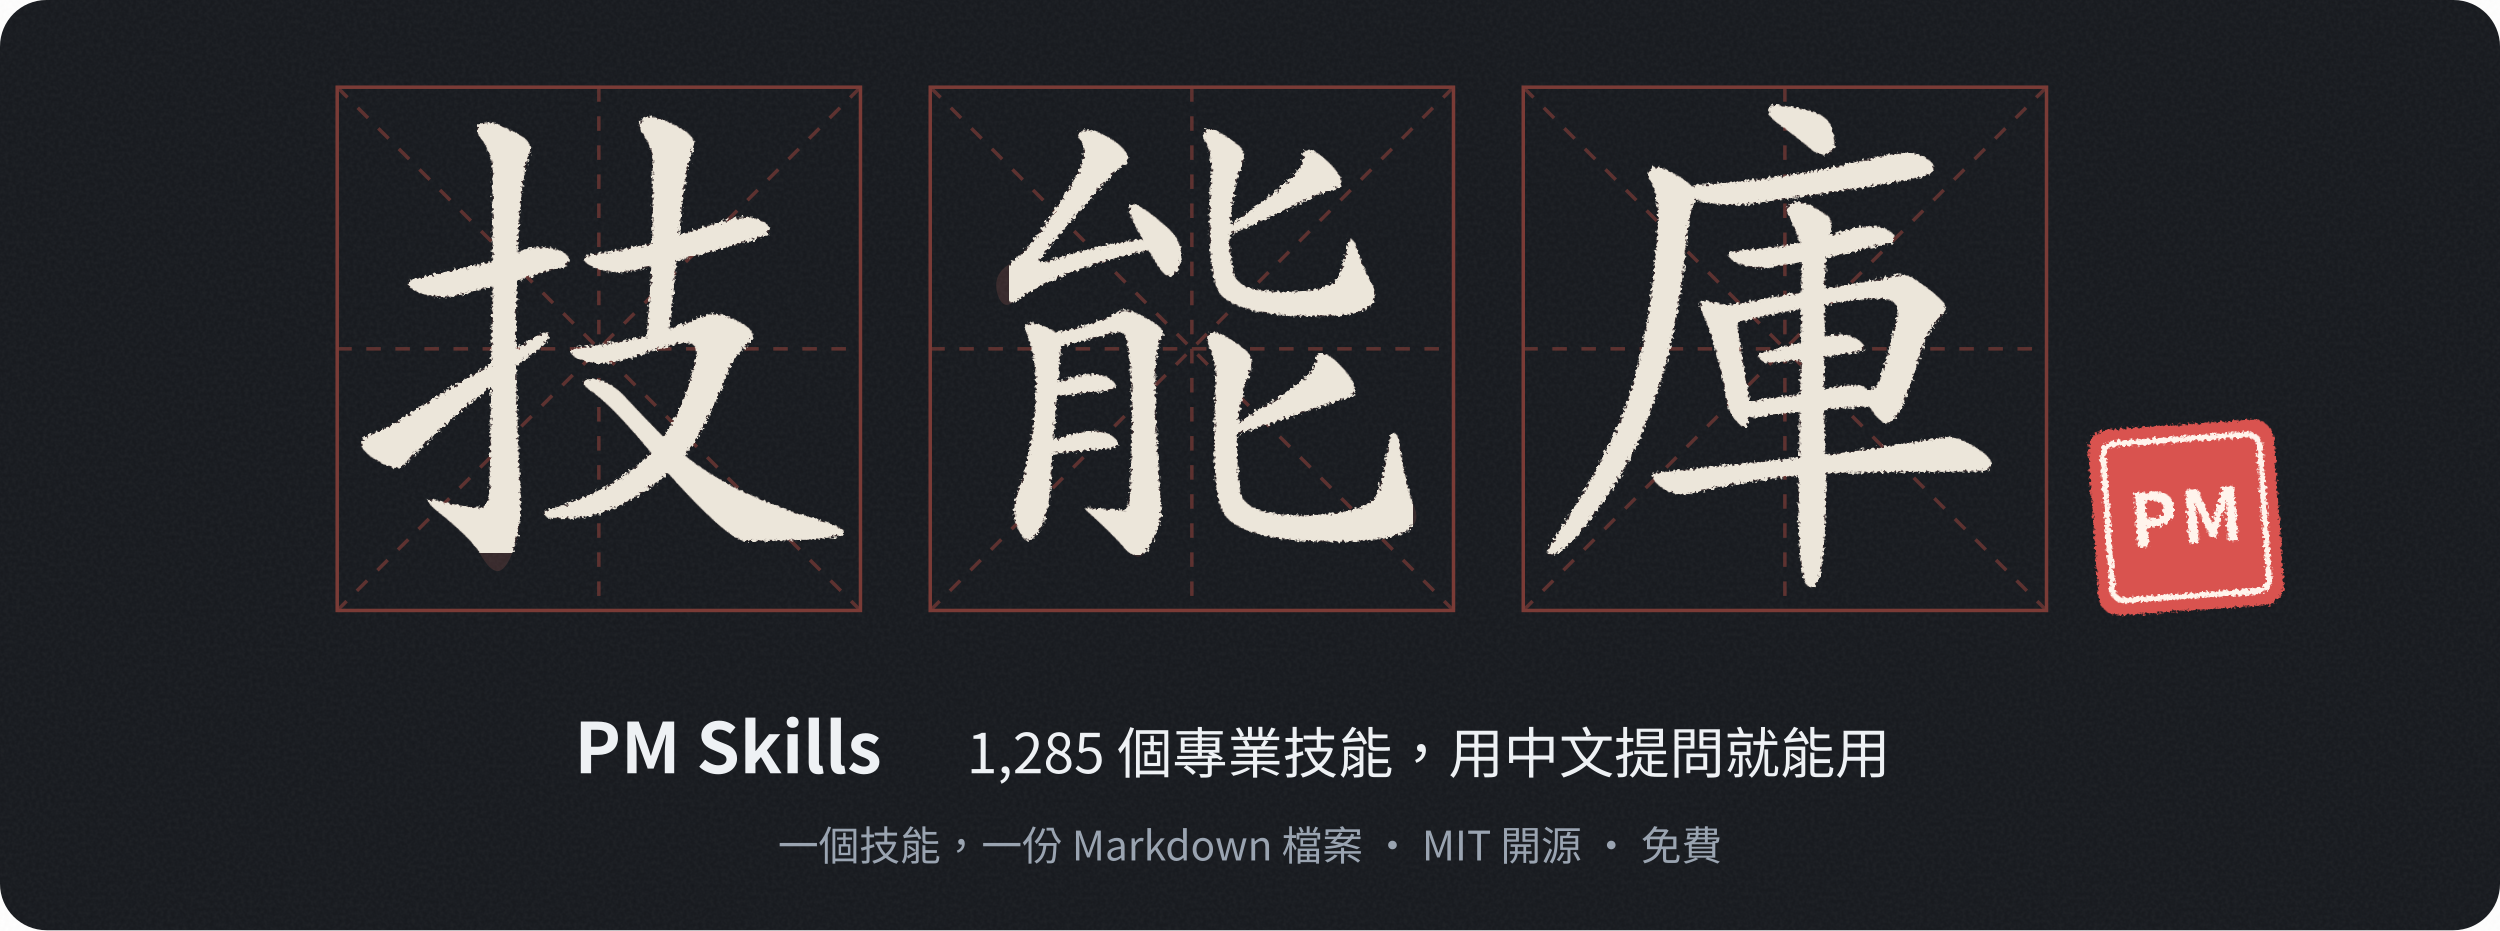
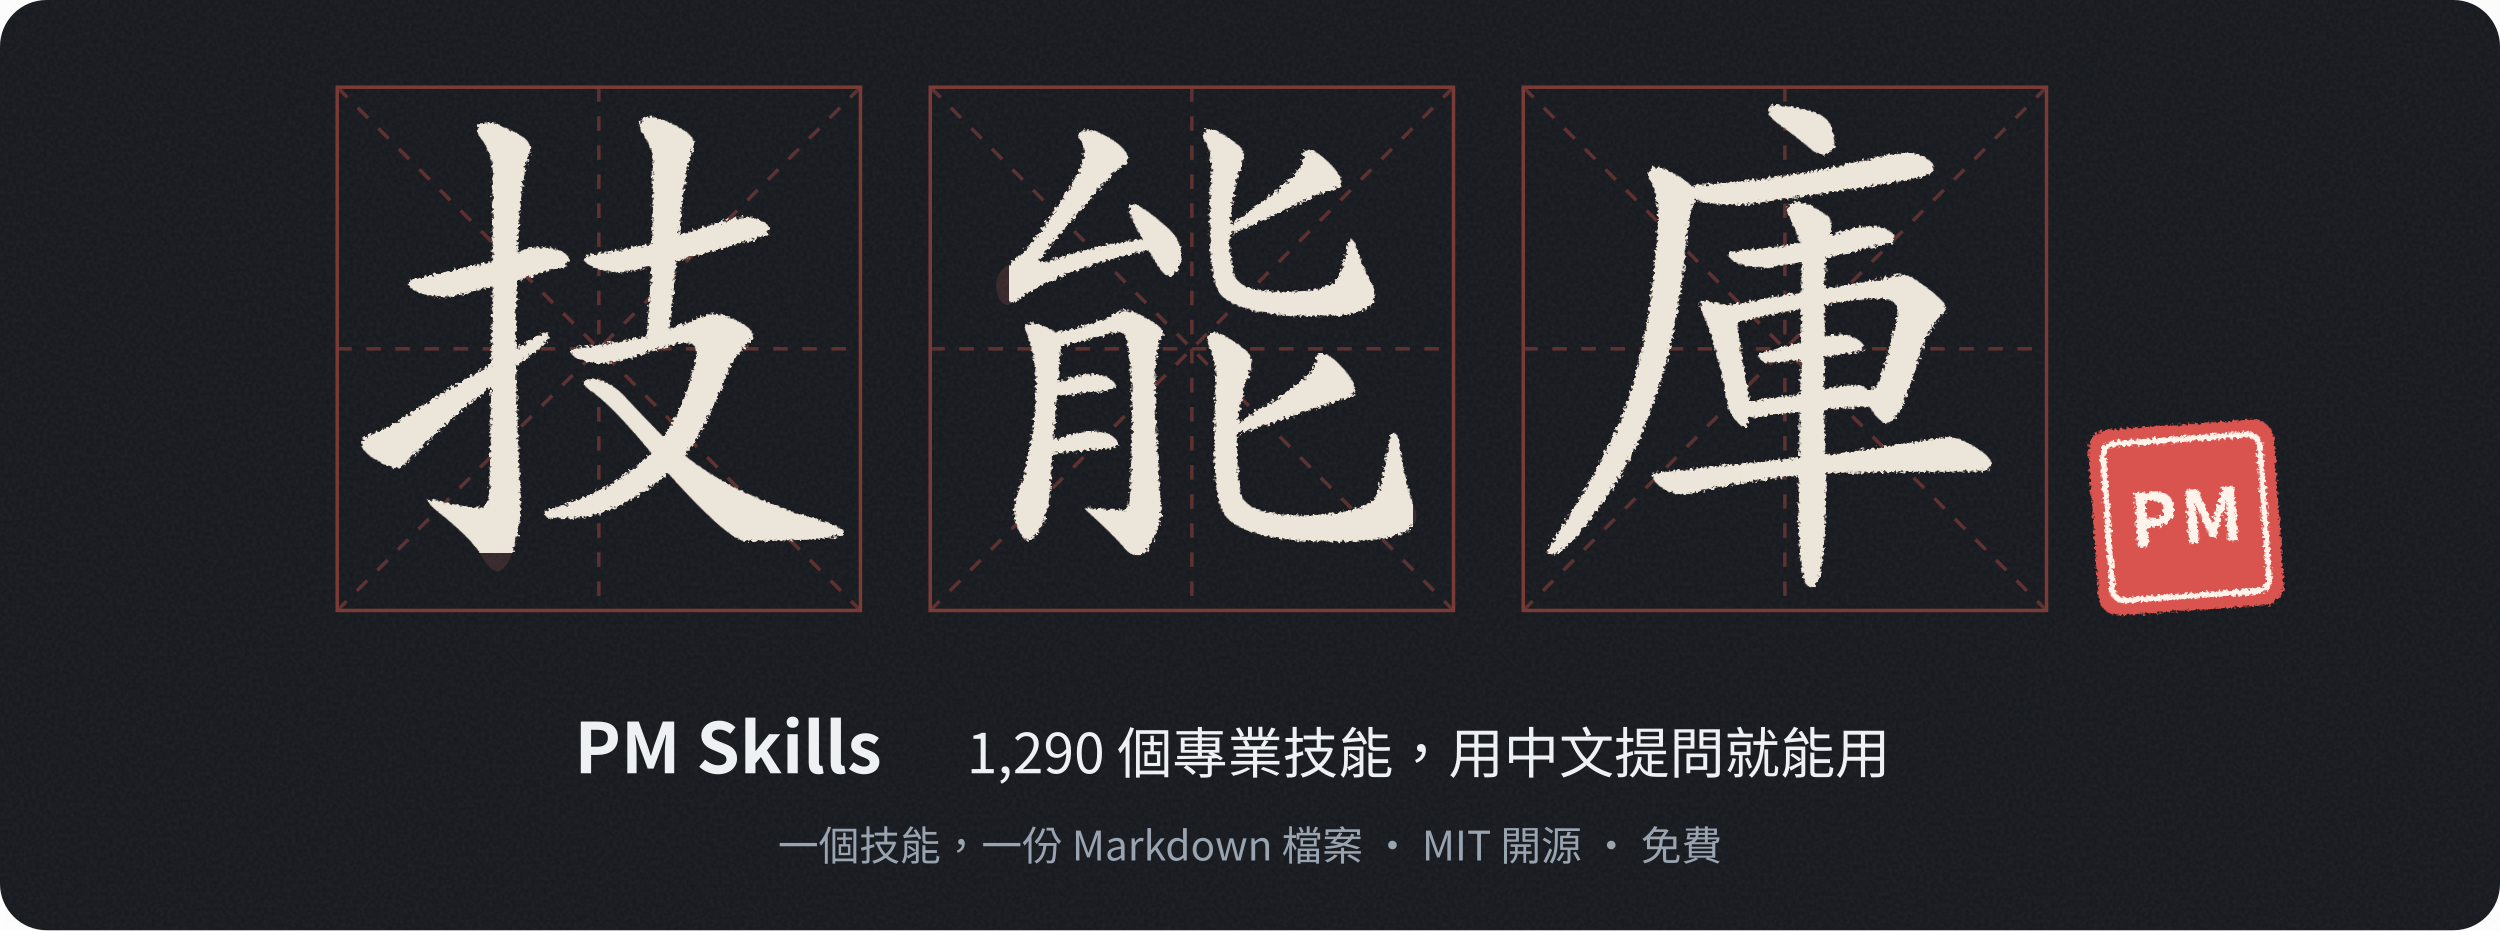
- <svg xmlns="http://www.w3.org/2000/svg" width="860" height="320" viewBox="0 0 860 320" role="img" aria-label="書法動畫：「技能庫」三個字一筆一畫寫出來，最後蓋上 PM 印章。PM Skills，1,285 個專業技能，用中文提問就能用">
+ <svg xmlns="http://www.w3.org/2000/svg" width="860" height="320" viewBox="0 0 860 320" role="img" aria-label="書法動畫：「技能庫」三個字一筆一畫寫出來，最後蓋上 PM 印章。PM Skills，1,290 個專業技能，用中文提問就能用">
  <style>
text{font-family:"PingFang TC","Noto Sans CJK TC","Microsoft JhengHei",sans-serif}
@keyframes k0{0%,2.86%{stroke-dashoffset:302;opacity:0}2.93%{opacity:1}4.00%,91.43%{stroke-dashoffset:0;opacity:1}96.43%,100%{stroke-dashoffset:0;opacity:0}}.k0{animation:k0 14s infinite;stroke-dasharray:298 898;stroke-dashoffset:0}
@keyframes k1{0%,4.43%{stroke-dashoffset:946;opacity:0}4.50%{opacity:1}7.23%,91.43%{stroke-dashoffset:0;opacity:1}96.43%,100%{stroke-dashoffset:0;opacity:0}}.k1{animation:k1 14s infinite;stroke-dasharray:942 1542;stroke-dashoffset:0}
@keyframes k2{0%,7.66%{stroke-dashoffset:420;opacity:0}7.73%{opacity:1}8.90%,91.43%{stroke-dashoffset:0;opacity:1}96.43%,100%{stroke-dashoffset:0;opacity:0}}.k2{animation:k2 14s infinite;stroke-dasharray:416 1016;stroke-dashoffset:0}
@keyframes k3{0%,9.33%{stroke-dashoffset:349;opacity:0}9.40%{opacity:1}10.47%,91.43%{stroke-dashoffset:0;opacity:1}96.43%,100%{stroke-dashoffset:0;opacity:0}}.k3{animation:k3 14s infinite;stroke-dasharray:345 945;stroke-dashoffset:0}
@keyframes k4{0%,10.90%{stroke-dashoffset:436;opacity:0}10.97%{opacity:1}12.18%,91.43%{stroke-dashoffset:0;opacity:1}96.43%,100%{stroke-dashoffset:0;opacity:0}}.k4{animation:k4 14s infinite;stroke-dasharray:432 1032;stroke-dashoffset:0}
@keyframes k5{0%,12.61%{stroke-dashoffset:806;opacity:0}12.68%{opacity:1}15.00%,91.43%{stroke-dashoffset:0;opacity:1}96.43%,100%{stroke-dashoffset:0;opacity:0}}.k5{animation:k5 14s infinite;stroke-dasharray:802 1402;stroke-dashoffset:0}
@keyframes k6{0%,15.43%{stroke-dashoffset:606;opacity:0}15.50%{opacity:1}17.22%,91.43%{stroke-dashoffset:0;opacity:1}96.43%,100%{stroke-dashoffset:0;opacity:0}}.k6{animation:k6 14s infinite;stroke-dasharray:602 1202;stroke-dashoffset:0}
@keyframes k7{0%,19.43%{stroke-dashoffset:570;opacity:0}19.51%{opacity:1}21.12%,91.43%{stroke-dashoffset:0;opacity:1}96.43%,100%{stroke-dashoffset:0;opacity:0}}.k7{animation:k7 14s infinite;stroke-dasharray:566 1166;stroke-dashoffset:0}
@keyframes k8{0%,21.55%{stroke-dashoffset:143;opacity:0}21.62%{opacity:1}22.69%,91.43%{stroke-dashoffset:0;opacity:1}96.43%,100%{stroke-dashoffset:0;opacity:0}}.k8{animation:k8 14s infinite;stroke-dasharray:139 739;stroke-dashoffset:0}
@keyframes k9{0%,23.12%{stroke-dashoffset:422;opacity:0}23.19%{opacity:1}24.36%,91.43%{stroke-dashoffset:0;opacity:1}96.43%,100%{stroke-dashoffset:0;opacity:0}}.k9{animation:k9 14s infinite;stroke-dasharray:418 1018;stroke-dashoffset:0}
@keyframes k10{0%,24.79%{stroke-dashoffset:658;opacity:0}24.86%{opacity:1}26.74%,91.43%{stroke-dashoffset:0;opacity:1}96.43%,100%{stroke-dashoffset:0;opacity:0}}.k10{animation:k10 14s infinite;stroke-dasharray:654 1254;stroke-dashoffset:0}
@keyframes k11{0%,27.17%{stroke-dashoffset:109;opacity:0}27.24%{opacity:1}28.31%,91.43%{stroke-dashoffset:0;opacity:1}96.43%,100%{stroke-dashoffset:0;opacity:0}}.k11{animation:k11 14s infinite;stroke-dasharray:105 705;stroke-dashoffset:0}
@keyframes k12{0%,28.74%{stroke-dashoffset:122;opacity:0}28.81%{opacity:1}29.88%,91.43%{stroke-dashoffset:0;opacity:1}96.43%,100%{stroke-dashoffset:0;opacity:0}}.k12{animation:k12 14s infinite;stroke-dasharray:118 718;stroke-dashoffset:0}
@keyframes k13{0%,30.31%{stroke-dashoffset:250;opacity:0}30.38%{opacity:1}31.45%,91.43%{stroke-dashoffset:0;opacity:1}96.43%,100%{stroke-dashoffset:0;opacity:0}}.k13{animation:k13 14s infinite;stroke-dasharray:246 846;stroke-dashoffset:0}
@keyframes k14{0%,31.88%{stroke-dashoffset:667;opacity:0}31.95%{opacity:1}33.85%,91.43%{stroke-dashoffset:0;opacity:1}96.43%,100%{stroke-dashoffset:0;opacity:0}}.k14{animation:k14 14s infinite;stroke-dasharray:663 1263;stroke-dashoffset:0}
@keyframes k15{0%,34.28%{stroke-dashoffset:252;opacity:0}34.35%{opacity:1}35.43%,91.43%{stroke-dashoffset:0;opacity:1}96.43%,100%{stroke-dashoffset:0;opacity:0}}.k15{animation:k15 14s infinite;stroke-dasharray:248 848;stroke-dashoffset:0}
@keyframes k16{0%,35.85%{stroke-dashoffset:817;opacity:0}35.93%{opacity:1}38.27%,91.43%{stroke-dashoffset:0;opacity:1}96.43%,100%{stroke-dashoffset:0;opacity:0}}.k16{animation:k16 14s infinite;stroke-dasharray:813 1413;stroke-dashoffset:0}
@keyframes k17{0%,40.49%{stroke-dashoffset:128;opacity:0}40.56%{opacity:1}41.63%,91.43%{stroke-dashoffset:0;opacity:1}96.43%,100%{stroke-dashoffset:0;opacity:0}}.k17{animation:k17 14s infinite;stroke-dasharray:124 724;stroke-dashoffset:0}
@keyframes k18{0%,42.06%{stroke-dashoffset:464;opacity:0}42.13%{opacity:1}43.43%,91.43%{stroke-dashoffset:0;opacity:1}96.43%,100%{stroke-dashoffset:0;opacity:0}}.k18{animation:k18 14s infinite;stroke-dasharray:460 1060;stroke-dashoffset:0}
@keyframes k19{0%,43.86%{stroke-dashoffset:810;opacity:0}43.93%{opacity:1}46.26%,91.43%{stroke-dashoffset:0;opacity:1}96.43%,100%{stroke-dashoffset:0;opacity:0}}.k19{animation:k19 14s infinite;stroke-dasharray:806 1406;stroke-dashoffset:0}
@keyframes k20{0%,46.68%{stroke-dashoffset:315;opacity:0}46.76%{opacity:1}47.83%,91.43%{stroke-dashoffset:0;opacity:1}96.43%,100%{stroke-dashoffset:0;opacity:0}}.k20{animation:k20 14s infinite;stroke-dasharray:311 911;stroke-dashoffset:0}
@keyframes k21{0%,48.26%{stroke-dashoffset:245;opacity:0}48.33%{opacity:1}49.40%,91.43%{stroke-dashoffset:0;opacity:1}96.43%,100%{stroke-dashoffset:0;opacity:0}}.k21{animation:k21 14s infinite;stroke-dasharray:241 841;stroke-dashoffset:0}
@keyframes k22{0%,49.83%{stroke-dashoffset:621;opacity:0}49.90%{opacity:1}51.66%,91.43%{stroke-dashoffset:0;opacity:1}96.43%,100%{stroke-dashoffset:0;opacity:0}}.k22{animation:k22 14s infinite;stroke-dasharray:617 1217;stroke-dashoffset:0}
@keyframes k23{0%,52.09%{stroke-dashoffset:194;opacity:0}52.16%{opacity:1}53.24%,91.43%{stroke-dashoffset:0;opacity:1}96.43%,100%{stroke-dashoffset:0;opacity:0}}.k23{animation:k23 14s infinite;stroke-dasharray:190 790;stroke-dashoffset:0}
@keyframes k24{0%,53.66%{stroke-dashoffset:234;opacity:0}53.74%{opacity:1}54.81%,91.43%{stroke-dashoffset:0;opacity:1}96.43%,100%{stroke-dashoffset:0;opacity:0}}.k24{animation:k24 14s infinite;stroke-dasharray:230 830;stroke-dashoffset:0}
@keyframes k25{0%,55.24%{stroke-dashoffset:651;opacity:0}55.31%{opacity:1}57.16%,91.43%{stroke-dashoffset:0;opacity:1}96.43%,100%{stroke-dashoffset:0;opacity:0}}.k25{animation:k25 14s infinite;stroke-dasharray:647 1247;stroke-dashoffset:0}
@keyframes k26{0%,57.59%{stroke-dashoffset:751;opacity:0}57.66%{opacity:1}59.81%,91.43%{stroke-dashoffset:0;opacity:1}96.43%,100%{stroke-dashoffset:0;opacity:0}}.k26{animation:k26 14s infinite;stroke-dasharray:747 1347;stroke-dashoffset:0}
@keyframes seal{0%,63.10%{opacity:0;transform:scale(1.35)}65.60%{opacity:1;transform:scale(.96)}67.03%,91.43%{opacity:1;transform:scale(1)}96.43%,100%{opacity:0;transform:scale(1)}}.seal{animation:seal 14s infinite;transform-box:fill-box;transform-origin:center}
@media (prefers-reduced-motion: reduce){[class]{animation:none!important}}
</style>
  <defs>
    <filter id="brush" x="-5%" y="-5%" width="110%" height="110%">
      <feTurbulence type="fractalNoise" baseFrequency=".9" numOctaves="2" seed="7" result="n" />
      <feDisplacementMap in="SourceGraphic" in2="n" scale="2.2" />
    </filter>
    <filter id="grain">
      <feTurbulence type="fractalNoise" baseFrequency=".75" numOctaves="2" seed="3" />
      <feColorMatrix values="0 0 0 0 .5  0 0 0 0 .45  0 0 0 0 .4  0 0 0 .07 0" />
    </filter>
    <clipPath id="c0">
      <path d="M 352 522 Q 445 549 448 551 Q 457 560 452 568 Q 445 580 414 586 Q 383 590 353 577 L 304 559 Q 163 528 160 526 Q 123 519 150 503 Q 195 479 254 497 Q 276 504 304 510 L 352 522 Z" />
    </clipPath>
    <clipPath id="c1">
      <path d="M 301 315 Q 300 224 298 112 Q 298 87 284 78 Q 280 74 209 87 Q 176 99 179 89 Q 180 82 200 67 Q 263 16 279 -12 Q 298 -46 313 -47 Q 328 -48 342 -13 Q 361 33 359 106 Q 352 230 350 354 L 350 387 Q 349 454 352 522 L 353 577 Q 359 718 374 765 Q 392 795 336 817 Q 302 836 283 829 Q 265 822 281 800 Q 303 772 304 738 Q 305 719 304 559 L 304 510 Q 303 444 301 358 L 301 315 Z" />
    </clipPath>
    <clipPath id="c2">
      <path d="M 301 358 Q 205 303 123 249 Q 87 227 63 220 Q 50 213 47 204 Q 46 194 62 180 Q 83 164 108 156 Q 124 152 135 165 Q 193 228 301 315 L 350 354 Q 365 367 381 378 Q 403 391 412 407 Q 419 422 408 420 Q 395 420 350 387 L 301 358 Z" />
    </clipPath>
    <clipPath id="c3">
      <path d="M 664 560 Q 833 605 840 611 Q 849 620 844 628 Q 837 640 806 646 Q 779 649 669 610 L 616 595 Q 564 583 504 574 Q 467 567 495 551 Q 540 527 604 547 Q 608 548 615 549 L 664 560 Z" />
    </clipPath>
    <clipPath id="c4">
      <path d="M 650 427 Q 657 496 664 560 L 669 610 Q 679 733 698 787 Q 702 797 682 814 Q 646 836 621 841 Q 605 845 596 836 Q 587 829 596 813 Q 618 779 617 755 Q 618 679 616 595 L 615 549 Q 611 485 606 413 C 604 383 647 397 650 427 Z" />
    </clipPath>
    <clipPath id="c5">
      <path d="M 679 180 Q 716 219 765 344 Q 778 375 801 395 Q 822 413 807 427 Q 794 440 759 453 Q 734 462 703 446 Q 678 437 650 427 L 606 413 Q 555 401 479 392 Q 464 391 459 383 Q 455 376 475 367 Q 515 352 568 369 Q 665 400 684 400 Q 709 397 702 371 Q 680 272 638 216 L 614 185 Q 548 113 413 73 Q 397 69 410 59 Q 417 55 462 57 Q 555 64 647 145 L 679 180 Z" />
    </clipPath>
    <clipPath id="c6">
      <path d="M 647 145 Q 761 18 796 12 Q 911 12 957 18 Q 994 22 991 32 Q 988 41 896 67 Q 754 118 682 178 Q 679 179 679 180 L 638 216 Q 604 250 568 289 Q 534 328 501 328 Q 485 329 481 324 Q 480 318 493 308 Q 536 280 614 185 L 647 145 Z" />
    </clipPath>
    <clipPath id="c7">
      <path d="M 415 603 Q 327 591 225 558 Q 209 554 217 566 Q 233 590 282 646 Q 357 733 372 743 Q 381 750 386 757 Q 390 770 371 786 Q 337 813 311 816 Q 298 817 291 811 Q 287 804 295 795 Q 310 774 286 727 Q 208 594 157 555 Q 120 534 132 494 Q 139 473 151 474 Q 157 475 171 484 Q 249 539 400 575 Q 412 578 421 579 Q 422 580 428 580 C 458 585 445 607 415 603 Z" />
    </clipPath>
    <clipPath id="c8">
      <path d="M 428 580 Q 452 535 464 531 Q 473 528 481 537 Q 490 547 491 575 Q 492 596 469 621 Q 412 672 396 671 Q 392 670 389 658 Q 388 652 415 603 L 428 580 Z" />
    </clipPath>
    <clipPath id="c9">
      <path d="M 241 210 Q 244 259 248 296 L 250 322 Q 253 370 256 387 Q 256 391 256 393 C 258 412 258 412 245 420 Q 244 423 240 424 Q 212 439 195 438 Q 182 434 187 423 Q 230 324 181 134 Q 148 64 180 22 Q 186 9 196 14 Q 238 41 238 175 Q 238 179 239 183 L 241 210 Z" />
    </clipPath>
    <clipPath id="c10">
      <path d="M 256 393 Q 262 394 269 397 Q 314 407 359 419 Q 377 423 381 415 Q 402 352 391 105 Q 388 83 382 72 Q 381 72 322 75 Q 303 81 305 72 Q 350 32 376 3 Q 388 -13 402 -18 Q 409 -22 418 -13 Q 454 33 452 81 Q 430 366 450 404 Q 460 420 450 430 Q 431 446 398 460 Q 382 467 368 460 Q 320 433 245 420 C 216 414 227 385 256 393 Z" />
    </clipPath>
    <clipPath id="c11">
      <path d="M 248 296 Q 249 296 254 296 Q 308 303 348 306 Q 369 310 361 321 Q 351 334 329 338 Q 298 342 250 322 C 222 311 218 296 248 296 Z" />
    </clipPath>
    <clipPath id="c12">
      <path d="M 239 183 Q 240 183 245 183 Q 306 190 351 193 Q 373 197 365 209 Q 355 222 331 227 Q 307 231 241 210 C 212 201 209 183 239 183 Z" />
    </clipPath>
    <clipPath id="c13">
      <path d="M 586 611 Q 622 626 744 683 Q 765 693 788 699 Q 810 705 803 723 Q 794 741 773 759 Q 754 777 741 776 Q 728 777 730 764 Q 730 733 658 682 Q 624 657 587 630 C 563 612 558 599 586 611 Z" />
    </clipPath>
    <clipPath id="c14">
      <path d="M 867 511 Q 851 536 835 584 Q 832 597 825 602 Q 818 606 816 587 Q 803 532 794 521 Q 776 500 685 499 Q 637 502 617 510 Q 599 520 596 532 Q 587 556 586 611 L 587 630 Q 593 708 609 744 Q 621 771 603 787 Q 558 821 544 818 Q 531 814 537 797 Q 555 763 549 713 Q 540 530 568 495 Q 583 474 642 461 Q 687 452 759 452 Q 825 452 851 465 Q 879 481 867 511 Z" />
    </clipPath>
    <clipPath id="c15">
      <path d="M 600 221 Q 705 255 812 291 Q 836 295 830 315 Q 823 336 801 357 Q 782 378 768 378 Q 755 381 755 366 Q 752 336 672 286 Q 638 267 603 243 C 578 226 571 212 600 221 Z" />
    </clipPath>
    <clipPath id="c16">
      <path d="M 948 77 Q 930 123 919 201 Q 918 217 910 222 Q 901 226 898 207 Q 882 110 868 94 Q 837 64 726 62 Q 663 63 637 75 Q 613 87 608 103 Q 601 125 600 221 L 603 243 Q 609 307 624 338 Q 637 368 618 385 Q 569 424 552 420 Q 537 414 544 397 Q 563 360 558 304 Q 549 99 575 65 Q 596 32 673 19 Q 728 9 818 11 Q 897 14 930 30 Q 960 46 948 77 Z" />
    </clipPath>
    <clipPath id="c17">
      <path d="M 515 817 Q 539 799 564 778 Q 579 766 594 769 Q 604 770 609 784 Q 612 800 600 828 Q 588 855 506 864 Q 490 867 484 863 Q 480 859 482 846 Q 486 836 515 817 Z" />
    </clipPath>
    <clipPath id="c18">
      <path d="M 337 680 Q 386 665 446 672 Q 776 717 797 731 Q 807 738 802 748 Q 796 761 767 770 Q 736 777 630 748 Q 467 715 340 709 Q 334 709 330 706 C 301 699 308 688 337 680 Z" />
    </clipPath>
    <clipPath id="c19">
      <path d="M 330 706 Q 314 722 286 735 Q 267 747 253 742 Q 240 735 247 720 Q 269 689 262 606 Q 261 597 260 586 Q 245 393 194 258 Q 152 155 56 8 Q 50 1 48 -5 Q 45 -17 56 -15 Q 95 -9 191 141 Q 203 163 215 186 Q 293 345 315 557 Q 324 657 337 680 C 342 696 342 696 330 706 Z" />
    </clipPath>
    <clipPath id="c20">
      <path d="M 593 566 Q 720 596 722 596 Q 729 603 726 610 Q 720 620 696 627 Q 669 633 600 610 L 542 595 Q 484 585 420 580 Q 389 576 411 560 Q 450 539 497 550 Q 519 554 545 558 L 593 566 Z" />
    </clipPath>
    <clipPath id="c21">
      <path d="M 396 473 Q 386 477 364 481 Q 352 484 349 479 Q 342 473 351 457 Q 379 396 396 297 Q 399 267 416 248 Q 434 226 439 241 Q 440 248 442 255 L 442 285 Q 441 295 440 306 Q 422 406 419 439 Q 418 440 420 440 C 421 465 421 465 396 473 Z" />
    </clipPath>
    <clipPath id="c22">
      <path d="M 677 275 Q 690 253 704 245 Q 714 236 732 257 Q 747 279 783 396 Q 793 427 819 452 Q 832 465 822 479 Q 806 498 764 526 Q 743 536 728 532 Q 694 522 645 515 Q 620 511 590 506 L 544 498 Q 525 497 506 492 Q 445 480 396 473 C 366 469 391 433 420 440 Q 469 453 544 466 L 590 474 Q 702 495 724 480 Q 737 470 732 452 Q 705 340 695 322 Q 689 310 673 307 C 659 300 660 300 677 275 Z" />
    </clipPath>
    <clipPath id="c23">
      <path d="M 589 372 Q 622 378 651 381 Q 673 385 665 397 Q 655 410 631 415 Q 615 418 590 412 L 544 400 Q 502 390 467 380 Q 451 377 470 362 Q 476 359 543 366 L 589 372 Z" />
    </clipPath>
    <clipPath id="c24">
      <path d="M 589 269 Q 628 273 677 275 C 706 276 695 286 673 307 Q 672 310 668 312 Q 647 324 589 308 L 542 299 Q 487 292 442 285 C 412 280 412 260 442 255 Q 452 252 464 255 Q 494 261 541 265 L 589 269 Z" />
    </clipPath>
    <clipPath id="c25">
      <path d="M 593 144 Q 636 147 889 148 Q 908 148 914 156 Q 920 168 904 182 Q 853 222 814 214 Q 730 199 591 180 L 540 175 Q 413 162 265 146 Q 244 145 259 127 Q 272 112 291 107 Q 312 101 328 105 Q 424 129 533 139 Q 534 140 539 139 L 593 144 Z" />
    </clipPath>
    <clipPath id="c26">
      <path d="M 539 139 Q 536 -47 554 -73 Q 560 -80 567 -78 Q 583 -68 587 -13 Q 594 66 593 144 L 591 180 Q 590 213 589 269 L 589 308 Q 589 338 589 372 L 590 412 Q 590 442 590 474 L 590 506 Q 590 536 593 566 L 600 610 Q 601 617 603 625 Q 606 643 592 651 Q 561 672 547 674 Q 535 678 520 670 Q 511 663 519 652 Q 540 601 542 595 L 545 558 Q 545 530 544 498 L 544 466 Q 544 435 544 400 L 543 366 Q 542 335 542 299 L 541 265 Q 540 223 540 175 L 539 139 Z" />
    </clipPath>
  </defs>
  <rect width="860" height="320" rx="16" fill="#15181d" />
  <rect width="860" height="320" rx="16" filter="url(#grain)" />
  <g stroke="#7a3b36" fill="none" stroke-width="1.2">
    <rect x="116" y="30" width="180" height="180" />
    <path d="M116 120h180M206 30v180M116 30l180 180M296 30l-180 180" stroke-dasharray="5 5" opacity=".7" />
  </g>
  <g transform="matrix(0.17578 0 0 -0.17578 116 188.20)" fill="#e07a6c" opacity=".16">
    <path d="M 352 522 Q 445 549 448 551 Q 457 560 452 568 Q 445 580 414 586 Q 383 590 353 577 L 304 559 Q 163 528 160 526 Q 123 519 150 503 Q 195 479 254 497 Q 276 504 304 510 L 352 522 Z" />
    <path d="M 301 315 Q 300 224 298 112 Q 298 87 284 78 Q 280 74 209 87 Q 176 99 179 89 Q 180 82 200 67 Q 263 16 279 -12 Q 298 -46 313 -47 Q 328 -48 342 -13 Q 361 33 359 106 Q 352 230 350 354 L 350 387 Q 349 454 352 522 L 353 577 Q 359 718 374 765 Q 392 795 336 817 Q 302 836 283 829 Q 265 822 281 800 Q 303 772 304 738 Q 305 719 304 559 L 304 510 Q 303 444 301 358 L 301 315 Z" />
    <path d="M 301 358 Q 205 303 123 249 Q 87 227 63 220 Q 50 213 47 204 Q 46 194 62 180 Q 83 164 108 156 Q 124 152 135 165 Q 193 228 301 315 L 350 354 Q 365 367 381 378 Q 403 391 412 407 Q 419 422 408 420 Q 395 420 350 387 L 301 358 Z" />
    <path d="M 664 560 Q 833 605 840 611 Q 849 620 844 628 Q 837 640 806 646 Q 779 649 669 610 L 616 595 Q 564 583 504 574 Q 467 567 495 551 Q 540 527 604 547 Q 608 548 615 549 L 664 560 Z" />
    <path d="M 650 427 Q 657 496 664 560 L 669 610 Q 679 733 698 787 Q 702 797 682 814 Q 646 836 621 841 Q 605 845 596 836 Q 587 829 596 813 Q 618 779 617 755 Q 618 679 616 595 L 615 549 Q 611 485 606 413 C 604 383 647 397 650 427 Z" />
    <path d="M 679 180 Q 716 219 765 344 Q 778 375 801 395 Q 822 413 807 427 Q 794 440 759 453 Q 734 462 703 446 Q 678 437 650 427 L 606 413 Q 555 401 479 392 Q 464 391 459 383 Q 455 376 475 367 Q 515 352 568 369 Q 665 400 684 400 Q 709 397 702 371 Q 680 272 638 216 L 614 185 Q 548 113 413 73 Q 397 69 410 59 Q 417 55 462 57 Q 555 64 647 145 L 679 180 Z" />
    <path d="M 647 145 Q 761 18 796 12 Q 911 12 957 18 Q 994 22 991 32 Q 988 41 896 67 Q 754 118 682 178 Q 679 179 679 180 L 638 216 Q 604 250 568 289 Q 534 328 501 328 Q 485 329 481 324 Q 480 318 493 308 Q 536 280 614 185 L 647 145 Z" />
  </g>
  <g filter="url(#brush)">
    <g transform="matrix(0.17578 0 0 -0.17578 116 188.20)" fill="none" stroke="#ece6da" stroke-width="140" stroke-linecap="round" stroke-linejoin="round">
      <path class="k0" clip-path="url(#c0)" d="M152 516L188 511L240 518L393 561L443 560" />
      <path class="k1" clip-path="url(#c1)" d="M289 814L306 806L337 771L325 415L328 97L322 66L305 34L237 61L198 80L196 87L185 87" />
      <path class="k2" clip-path="url(#c2)" d="M60 202L111 197L227 287L406 412" />
      <path class="k3" clip-path="url(#c3)" d="M496 564L533 558L573 563L797 622L833 622" />
      <path class="k4" clip-path="url(#c4)" d="M608 825L654 783L630 443L612 421" />
      <path class="k5" clip-path="url(#c5)" d="M467 381L511 377L555 383L691 420L724 418L747 406L718 308L691 247L634 168L598 136L532 96L452 69L415 65" />
      <path class="k6" clip-path="url(#c6)" d="M486 322L516 310L550 285L673 151L778 70L826 51L986 30" />
    </g>
  </g>
  <g stroke="#7a3b36" fill="none" stroke-width="1.2">
    <rect x="320" y="30" width="180" height="180" />
    <path d="M320 120h180M410 30v180M320 30l180 180M500 30l-180 180" stroke-dasharray="5 5" opacity=".7" />
  </g>
  <g transform="matrix(0.17578 0 0 -0.17578 320 188.20)" fill="#e07a6c" opacity=".16">
    <path d="M 415 603 Q 327 591 225 558 Q 209 554 217 566 Q 233 590 282 646 Q 357 733 372 743 Q 381 750 386 757 Q 390 770 371 786 Q 337 813 311 816 Q 298 817 291 811 Q 287 804 295 795 Q 310 774 286 727 Q 208 594 157 555 Q 120 534 132 494 Q 139 473 151 474 Q 157 475 171 484 Q 249 539 400 575 Q 412 578 421 579 Q 422 580 428 580 C 458 585 445 607 415 603 Z" />
    <path d="M 428 580 Q 452 535 464 531 Q 473 528 481 537 Q 490 547 491 575 Q 492 596 469 621 Q 412 672 396 671 Q 392 670 389 658 Q 388 652 415 603 L 428 580 Z" />
    <path d="M 241 210 Q 244 259 248 296 L 250 322 Q 253 370 256 387 Q 256 391 256 393 C 258 412 258 412 245 420 Q 244 423 240 424 Q 212 439 195 438 Q 182 434 187 423 Q 230 324 181 134 Q 148 64 180 22 Q 186 9 196 14 Q 238 41 238 175 Q 238 179 239 183 L 241 210 Z" />
    <path d="M 256 393 Q 262 394 269 397 Q 314 407 359 419 Q 377 423 381 415 Q 402 352 391 105 Q 388 83 382 72 Q 381 72 322 75 Q 303 81 305 72 Q 350 32 376 3 Q 388 -13 402 -18 Q 409 -22 418 -13 Q 454 33 452 81 Q 430 366 450 404 Q 460 420 450 430 Q 431 446 398 460 Q 382 467 368 460 Q 320 433 245 420 C 216 414 227 385 256 393 Z" />
    <path d="M 248 296 Q 249 296 254 296 Q 308 303 348 306 Q 369 310 361 321 Q 351 334 329 338 Q 298 342 250 322 C 222 311 218 296 248 296 Z" />
    <path d="M 239 183 Q 240 183 245 183 Q 306 190 351 193 Q 373 197 365 209 Q 355 222 331 227 Q 307 231 241 210 C 212 201 209 183 239 183 Z" />
    <path d="M 586 611 Q 622 626 744 683 Q 765 693 788 699 Q 810 705 803 723 Q 794 741 773 759 Q 754 777 741 776 Q 728 777 730 764 Q 730 733 658 682 Q 624 657 587 630 C 563 612 558 599 586 611 Z" />
    <path d="M 867 511 Q 851 536 835 584 Q 832 597 825 602 Q 818 606 816 587 Q 803 532 794 521 Q 776 500 685 499 Q 637 502 617 510 Q 599 520 596 532 Q 587 556 586 611 L 587 630 Q 593 708 609 744 Q 621 771 603 787 Q 558 821 544 818 Q 531 814 537 797 Q 555 763 549 713 Q 540 530 568 495 Q 583 474 642 461 Q 687 452 759 452 Q 825 452 851 465 Q 879 481 867 511 Z" />
    <path d="M 600 221 Q 705 255 812 291 Q 836 295 830 315 Q 823 336 801 357 Q 782 378 768 378 Q 755 381 755 366 Q 752 336 672 286 Q 638 267 603 243 C 578 226 571 212 600 221 Z" />
    <path d="M 948 77 Q 930 123 919 201 Q 918 217 910 222 Q 901 226 898 207 Q 882 110 868 94 Q 837 64 726 62 Q 663 63 637 75 Q 613 87 608 103 Q 601 125 600 221 L 603 243 Q 609 307 624 338 Q 637 368 618 385 Q 569 424 552 420 Q 537 414 544 397 Q 563 360 558 304 Q 549 99 575 65 Q 596 32 673 19 Q 728 9 818 11 Q 897 14 930 30 Q 960 46 948 77 Z" />
  </g>
  <g filter="url(#brush)">
    <g transform="matrix(0.17578 0 0 -0.17578 320 188.20)" fill="none" stroke="#ece6da" stroke-width="140" stroke-linecap="round" stroke-linejoin="round">
      <path class="k7" clip-path="url(#c7)" d="M299 806L320 792L337 762L276 668L205 579L193 539L225 537L312 568L396 588L424 585" />
      <path class="k8" clip-path="url(#c8)" d="M398 662L452 597L468 545" />
      <path class="k9" clip-path="url(#c9)" d="M196 428L223 402L229 332L215 164L191 24" />
      <path class="k10" clip-path="url(#c10)" d="M254 416L264 410L380 441L396 435L417 412L421 92L414 55L401 36L314 70" />
      <path class="k11" clip-path="url(#c11)" d="M251 302L264 312L303 320L352 316" />
      <path class="k12" clip-path="url(#c12)" d="M242 190L256 201L292 207L330 209L355 203" />
      <path class="k13" clip-path="url(#c13)" d="M738 767L752 746L754 725L685 676L598 628L588 616" />
      <path class="k14" clip-path="url(#c14)" d="M547 806L581 761L570 699L565 611L573 537L591 502L621 486L689 476L750 477L803 486L828 499L824 595" />
      <path class="k15" clip-path="url(#c15)" d="M764 369L773 356L777 321L720 287L612 236L607 226" />
      <path class="k16" clip-path="url(#c16)" d="M556 406L593 357L579 264L579 143L593 80L620 58L667 42L760 37L843 44L895 62L905 73L908 214" />
    </g>
  </g>
  <g stroke="#7a3b36" fill="none" stroke-width="1.2">
    <rect x="524" y="30" width="180" height="180" />
    <path d="M524 120h180M614 30v180M524 30l180 180M704 30l-180 180" stroke-dasharray="5 5" opacity=".7" />
  </g>
  <g transform="matrix(0.17578 0 0 -0.17578 524 188.20)" fill="#e07a6c" opacity=".16">
    <path d="M 515 817 Q 539 799 564 778 Q 579 766 594 769 Q 604 770 609 784 Q 612 800 600 828 Q 588 855 506 864 Q 490 867 484 863 Q 480 859 482 846 Q 486 836 515 817 Z" />
    <path d="M 337 680 Q 386 665 446 672 Q 776 717 797 731 Q 807 738 802 748 Q 796 761 767 770 Q 736 777 630 748 Q 467 715 340 709 Q 334 709 330 706 C 301 699 308 688 337 680 Z" />
    <path d="M 330 706 Q 314 722 286 735 Q 267 747 253 742 Q 240 735 247 720 Q 269 689 262 606 Q 261 597 260 586 Q 245 393 194 258 Q 152 155 56 8 Q 50 1 48 -5 Q 45 -17 56 -15 Q 95 -9 191 141 Q 203 163 215 186 Q 293 345 315 557 Q 324 657 337 680 C 342 696 342 696 330 706 Z" />
    <path d="M 593 566 Q 720 596 722 596 Q 729 603 726 610 Q 720 620 696 627 Q 669 633 600 610 L 542 595 Q 484 585 420 580 Q 389 576 411 560 Q 450 539 497 550 Q 519 554 545 558 L 593 566 Z" />
    <path d="M 396 473 Q 386 477 364 481 Q 352 484 349 479 Q 342 473 351 457 Q 379 396 396 297 Q 399 267 416 248 Q 434 226 439 241 Q 440 248 442 255 L 442 285 Q 441 295 440 306 Q 422 406 419 439 Q 418 440 420 440 C 421 465 421 465 396 473 Z" />
    <path d="M 677 275 Q 690 253 704 245 Q 714 236 732 257 Q 747 279 783 396 Q 793 427 819 452 Q 832 465 822 479 Q 806 498 764 526 Q 743 536 728 532 Q 694 522 645 515 Q 620 511 590 506 L 544 498 Q 525 497 506 492 Q 445 480 396 473 C 366 469 391 433 420 440 Q 469 453 544 466 L 590 474 Q 702 495 724 480 Q 737 470 732 452 Q 705 340 695 322 Q 689 310 673 307 C 659 300 660 300 677 275 Z" />
    <path d="M 589 372 Q 622 378 651 381 Q 673 385 665 397 Q 655 410 631 415 Q 615 418 590 412 L 544 400 Q 502 390 467 380 Q 451 377 470 362 Q 476 359 543 366 L 589 372 Z" />
    <path d="M 589 269 Q 628 273 677 275 C 706 276 695 286 673 307 Q 672 310 668 312 Q 647 324 589 308 L 542 299 Q 487 292 442 285 C 412 280 412 260 442 255 Q 452 252 464 255 Q 494 261 541 265 L 589 269 Z" />
    <path d="M 593 144 Q 636 147 889 148 Q 908 148 914 156 Q 920 168 904 182 Q 853 222 814 214 Q 730 199 591 180 L 540 175 Q 413 162 265 146 Q 244 145 259 127 Q 272 112 291 107 Q 312 101 328 105 Q 424 129 533 139 Q 534 140 539 139 L 593 144 Z" />
    <path d="M 539 139 Q 536 -47 554 -73 Q 560 -80 567 -78 Q 583 -68 587 -13 Q 594 66 593 144 L 591 180 Q 590 213 589 269 L 589 308 Q 589 338 589 372 L 590 412 Q 590 442 590 474 L 590 506 Q 590 536 593 566 L 600 610 Q 601 617 603 625 Q 606 643 592 651 Q 561 672 547 674 Q 535 678 520 670 Q 511 663 519 652 Q 540 601 542 595 L 545 558 Q 545 530 544 498 L 544 466 Q 544 435 544 400 L 543 366 Q 542 335 542 299 L 541 265 Q 540 223 540 175 L 539 139 Z" />
  </g>
  <g filter="url(#brush)">
    <g transform="matrix(0.17578 0 0 -0.17578 524 188.20)" fill="none" stroke="#ece6da" stroke-width="140" stroke-linecap="round" stroke-linejoin="round">
      <path class="k17" clip-path="url(#c17)" d="M490 857L567 817L590 788" />
      <path class="k18" clip-path="url(#c18)" d="M337 701L361 692L457 694L745 745L791 742" />
      <path class="k19" clip-path="url(#c19)" d="M259 729L289 699L298 680L280 502L254 365L224 267L191 191L117 66L57 -6" />
      <path class="k20" clip-path="url(#c20)" d="M413 571L473 565L602 587L673 607L719 604" />
      <path class="k21" clip-path="url(#c21)" d="M358 471L377 455L392 431L428 247" />
      <path class="k22" clip-path="url(#c22)" d="M404 470L427 460L686 505L747 501L775 466L733 335L710 287L682 303" />
      <path class="k23" clip-path="url(#c23)" d="M468 371L530 378L601 395L634 397L655 391" />
      <path class="k24" clip-path="url(#c24)" d="M448 263L492 277L637 295L649 295L669 279" />
      <path class="k25" clip-path="url(#c25)" d="M262 136L312 127L462 150L814 181L866 176L903 163" />
      <path class="k26" clip-path="url(#c26)" d="M527 661L561 633L570 607L563 -68" />
    </g>
  </g>
  <g transform="rotate(-4 752 178)">
    <g class="seal" filter="url(#brush)">
      <rect x="720" y="146" width="64" height="64" rx="7" fill="#d9534f" />
      <rect x="725" y="151" width="54" height="54" rx="4" fill="none" stroke="#fff4ec" stroke-width="2" />
      <text x="752" y="187" text-anchor="middle" font-size="25" font-weight="700" font-family="&quot;Songti SC&quot;,&quot;STSong&quot;,&quot;Noto Serif CJK SC&quot;,serif" fill="#fff4ec" letter-spacing="1">PM</text>
    </g>
  </g>
  <text x="197.6" y="266" font-size="24" font-weight="700" fill="#eef1f4" font-family="-apple-system,&quot;Segoe UI&quot;,&quot;PingFang TC&quot;,&quot;Noto Sans CJK TC&quot;,&quot;Microsoft JhengHei&quot;,sans-serif">PM Skills</text>
-   <text x="332.56" y="266" font-size="19" fill="#eef1f4">1,285 個專業技能，用中文提問就能用</text>
+   <text x="332.56" y="266" font-size="19" fill="#eef1f4">1,290 個專業技能，用中文提問就能用</text>
  <text x="430" y="296" text-anchor="middle" font-size="14" fill="#9aa4b1">一個技能，一份 Markdown 檔案 · MIT 開源 · 免費</text>
</svg>
